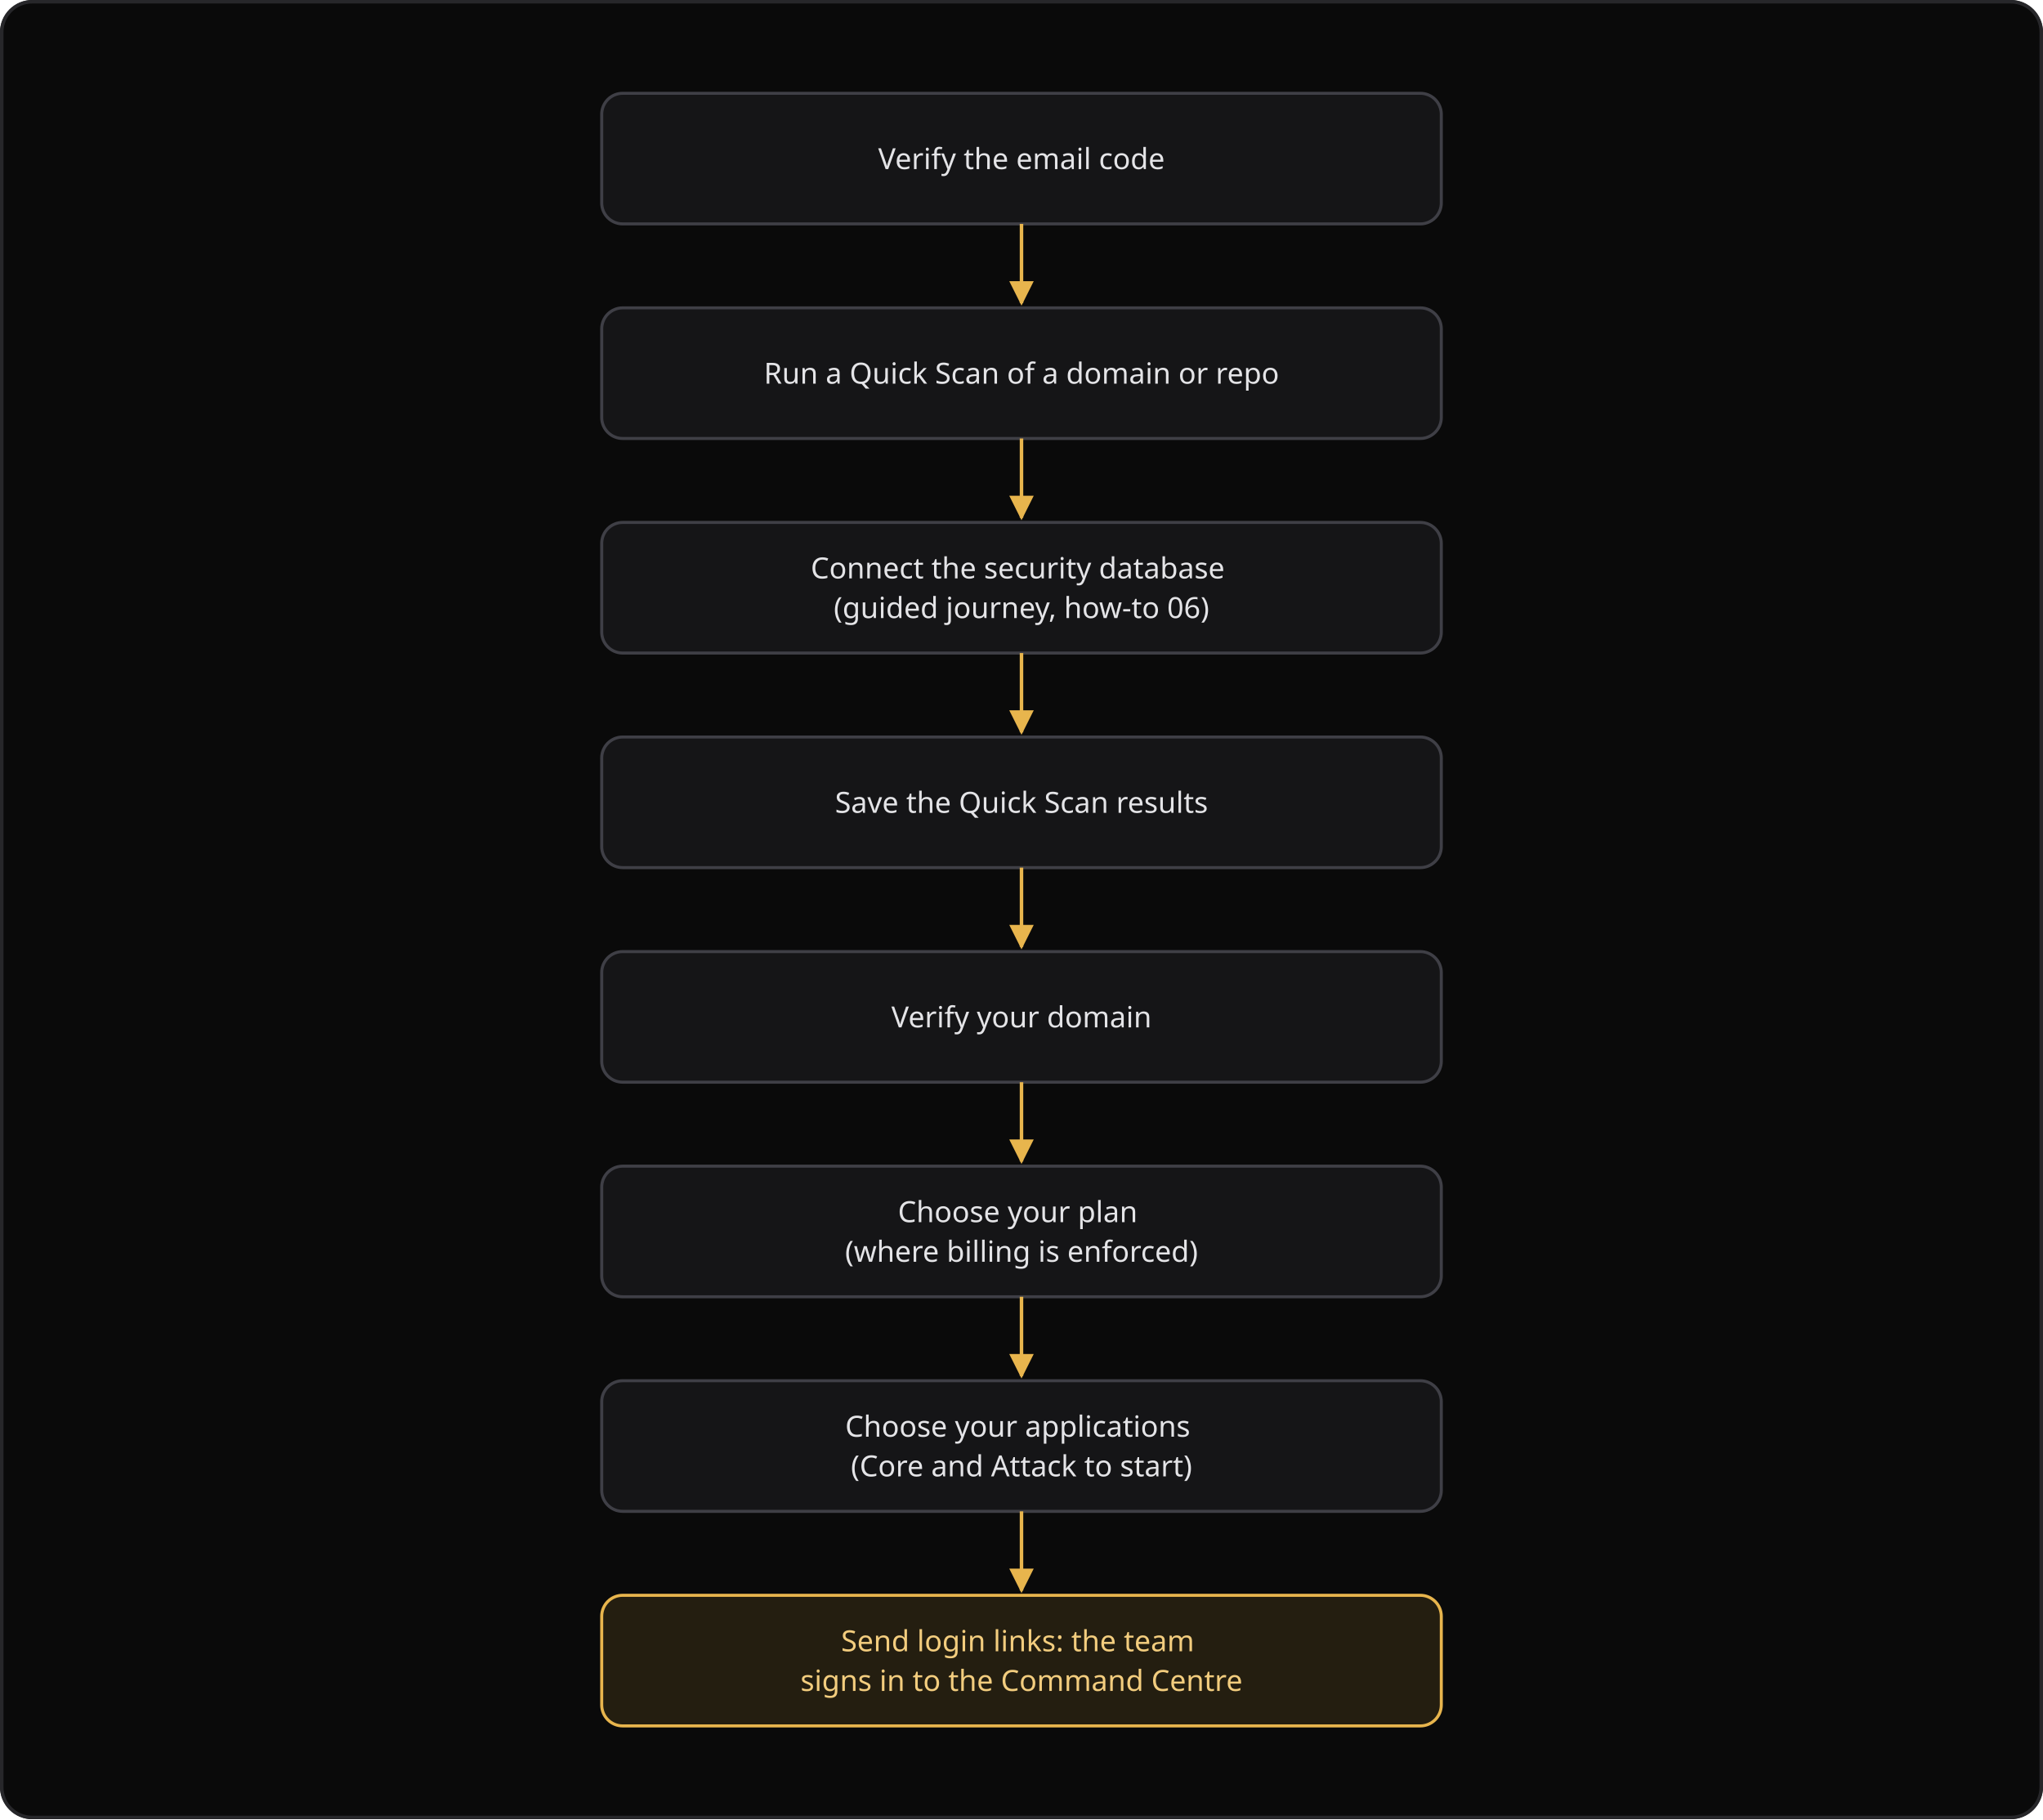
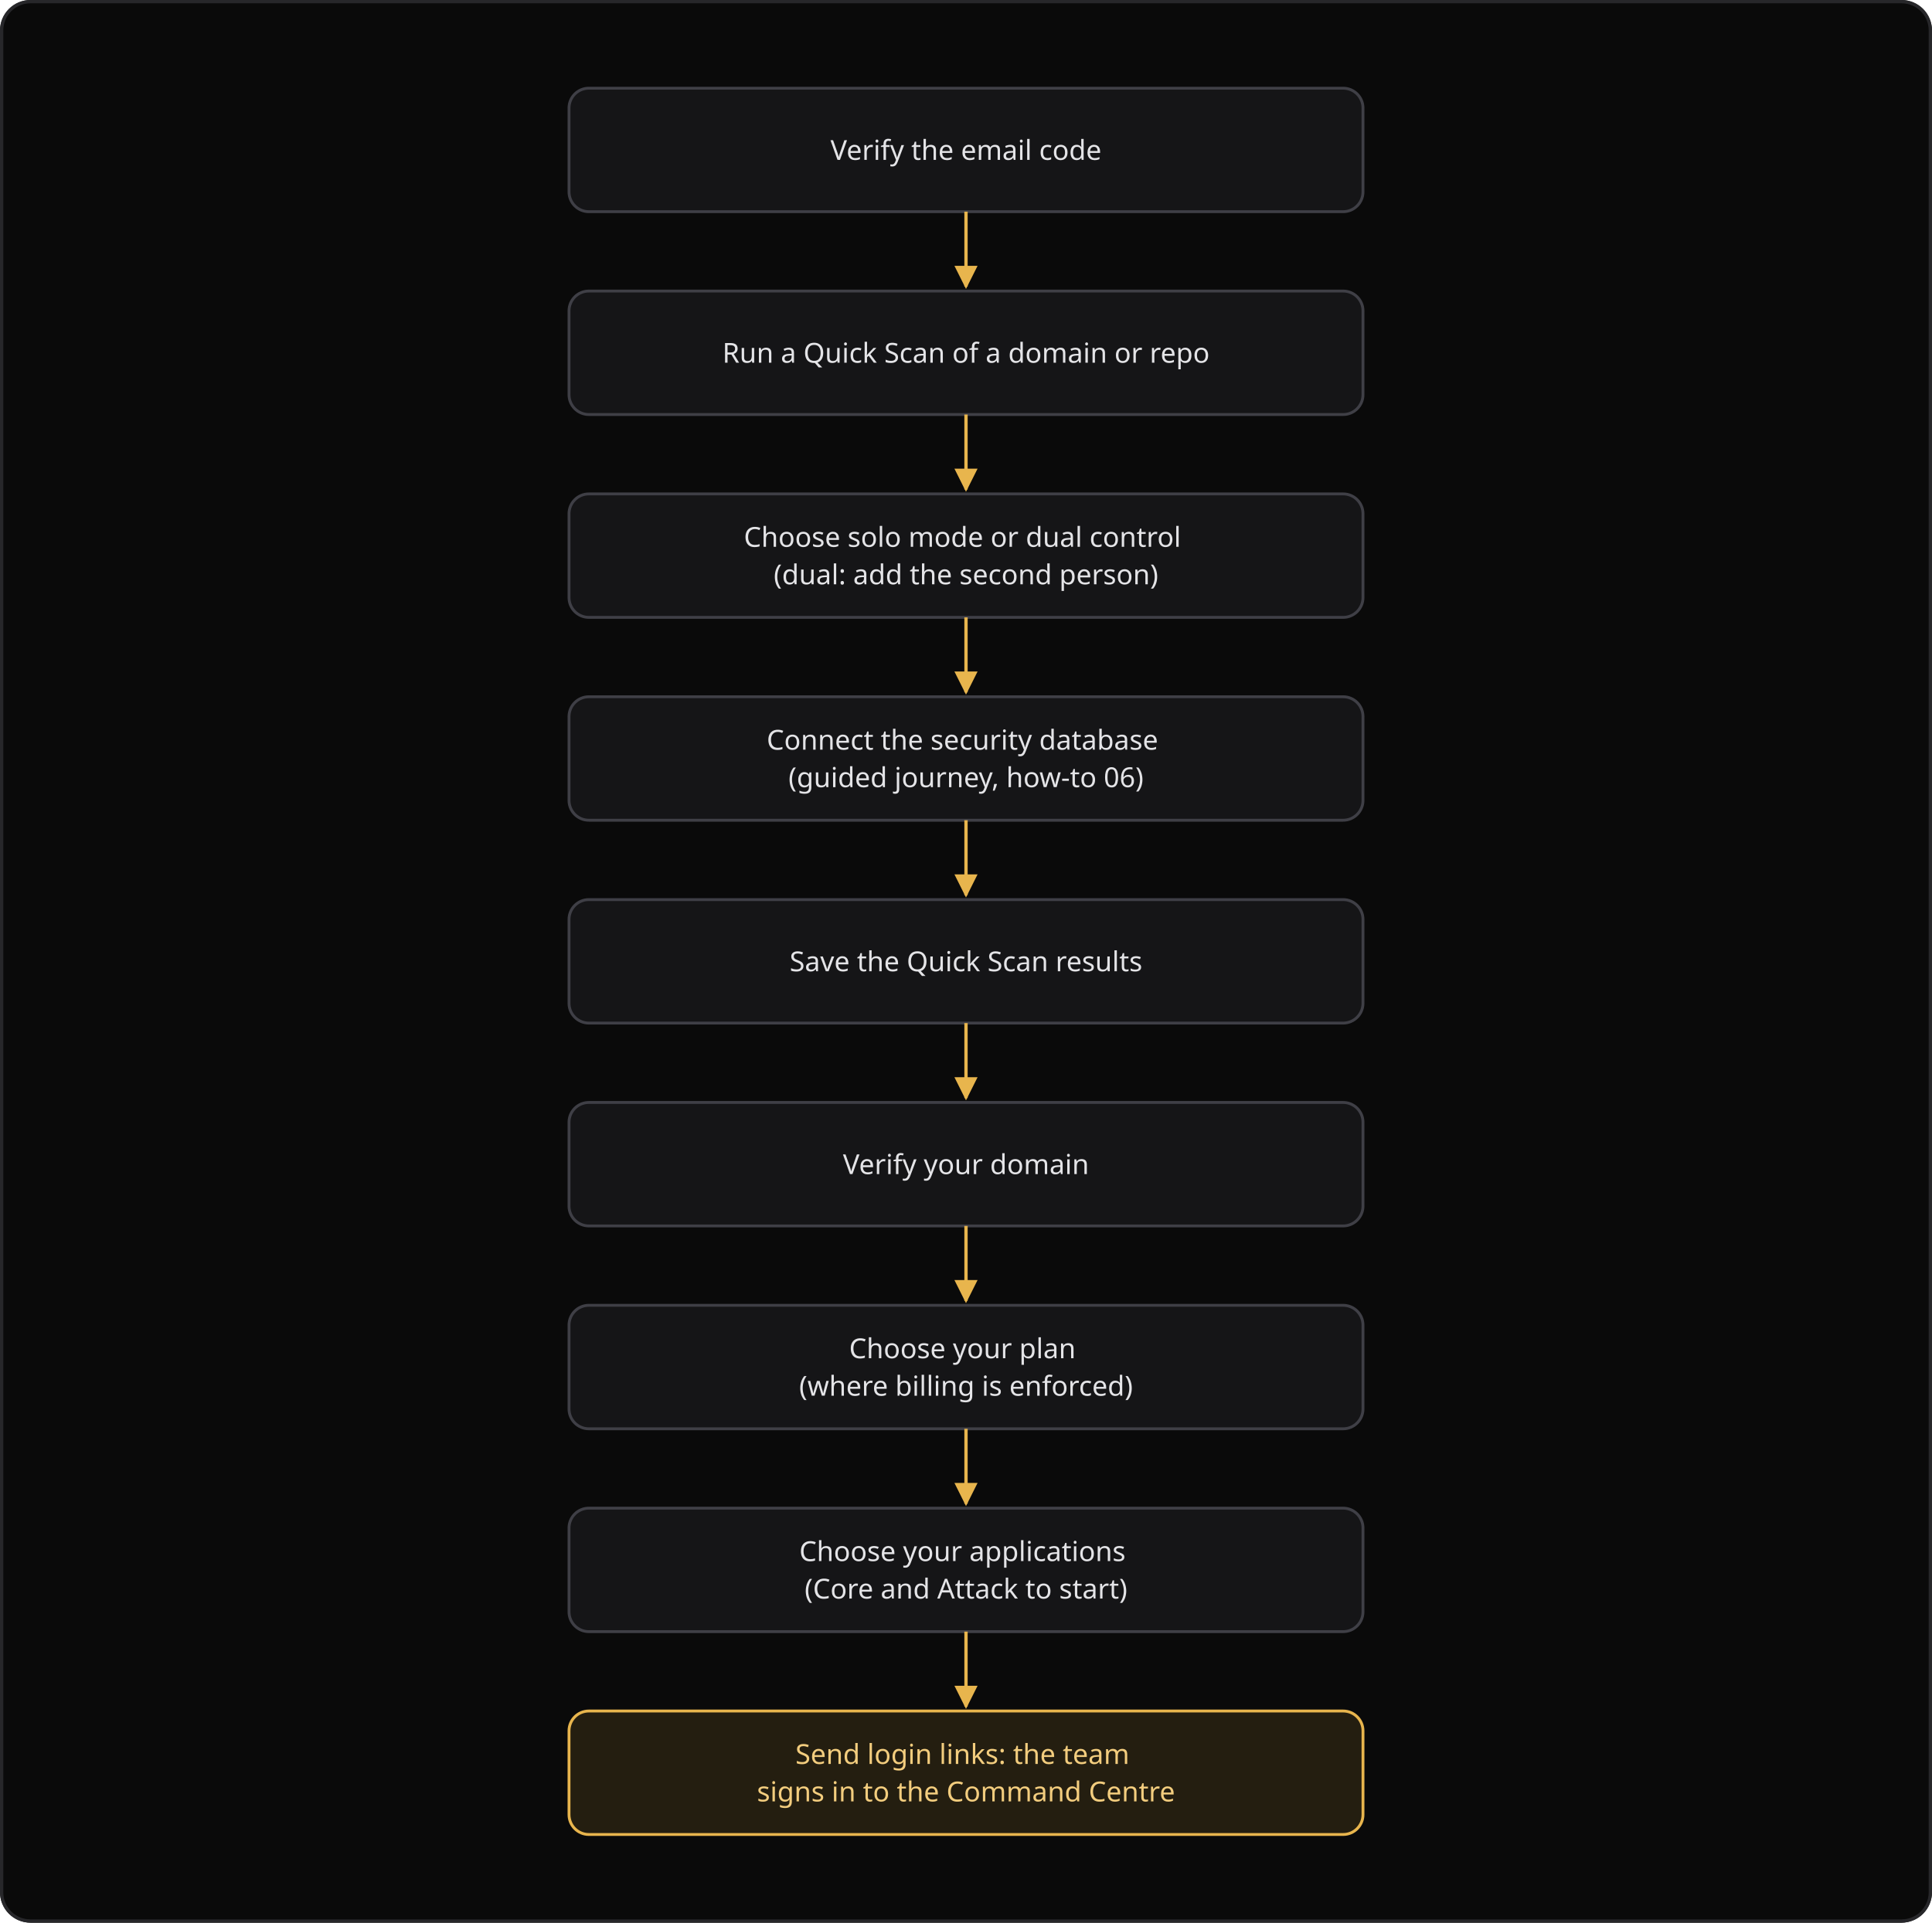
- <svg xmlns="http://www.w3.org/2000/svg" viewBox="0 0 876.0 780.0" width="876" height="780" data-diagram="Platform: Complete the setup process flow" role="img" style="max-width:100%;height:auto;display:block;margin:0 auto">
-   <rect x="0" y="0" width="876" height="780" rx="14" fill="#0A0A0A" />
-   <rect x="0.75" y="0.75" width="874.5" height="778.5" rx="13" fill="none" stroke="#27272A" stroke-width="1.5" />
+ <svg xmlns="http://www.w3.org/2000/svg" viewBox="0 0 876.0 872.0" width="876" height="872" data-diagram="Platform: Complete the setup process flow" role="img" style="max-width:100%;height:auto;display:block;margin:0 auto">
+   <rect x="0" y="0" width="876" height="872" rx="14" fill="#0A0A0A" />
+   <rect x="0.75" y="0.75" width="874.5" height="870.5" rx="13" fill="none" stroke="#27272A" stroke-width="1.5" />
  <defs>
    <marker id="flow-arrow-02c" viewBox="0 0 10 10" refX="9" refY="5" markerWidth="7" markerHeight="7" orient="auto-start-reverse">
      <path d="M0,0 L10,5 L0,10 z" fill="#E8B54D" />
    </marker>
  </defs>
  <g>
    <rect x="258.0" y="40" width="360" height="56" rx="9" fill="#151517" stroke="#3F3F46" stroke-width="1.3" />
    <text x="438.0" y="72.5" text-anchor="middle" font-size="12.5" font-family="'Geist Variable',system-ui,sans-serif" fill="#E4E4E7">
      <tspan x="438.0" dy="0">Verify the email code</tspan>
    </text>
    <line x1="438.0" y1="96" x2="438.0" y2="130" stroke="#E8B54D" stroke-width="1.5" marker-end="url(#flow-arrow-02c)" />
    <rect x="258.0" y="132" width="360" height="56" rx="9" fill="#151517" stroke="#3F3F46" stroke-width="1.3" />
    <text x="438.0" y="164.5" text-anchor="middle" font-size="12.5" font-family="'Geist Variable',system-ui,sans-serif" fill="#E4E4E7">
      <tspan x="438.0" dy="0">Run a Quick Scan of a domain or repo</tspan>
    </text>
    <line x1="438.0" y1="188" x2="438.0" y2="222" stroke="#E8B54D" stroke-width="1.5" marker-end="url(#flow-arrow-02c)" />
    <rect x="258.0" y="224" width="360" height="56" rx="9" fill="#151517" stroke="#3F3F46" stroke-width="1.3" />
    <text x="438.0" y="248.0" text-anchor="middle" font-size="12.5" font-family="'Geist Variable',system-ui,sans-serif" fill="#E4E4E7">
-       <tspan x="438.0" dy="0">Connect the security database</tspan>
-       <tspan x="438.0" dy="17">(guided journey, how-to 06)</tspan>
+       <tspan x="438.0" dy="0">Choose solo mode or dual control</tspan>
+       <tspan x="438.0" dy="17">(dual: add the second person)</tspan>
    </text>
    <line x1="438.0" y1="280" x2="438.0" y2="314" stroke="#E8B54D" stroke-width="1.5" marker-end="url(#flow-arrow-02c)" />
    <rect x="258.0" y="316" width="360" height="56" rx="9" fill="#151517" stroke="#3F3F46" stroke-width="1.3" />
-     <text x="438.0" y="348.5" text-anchor="middle" font-size="12.5" font-family="'Geist Variable',system-ui,sans-serif" fill="#E4E4E7">
-       <tspan x="438.0" dy="0">Save the Quick Scan results</tspan>
+     <text x="438.0" y="340.0" text-anchor="middle" font-size="12.5" font-family="'Geist Variable',system-ui,sans-serif" fill="#E4E4E7">
+       <tspan x="438.0" dy="0">Connect the security database</tspan>
+       <tspan x="438.0" dy="17">(guided journey, how-to 06)</tspan>
    </text>
    <line x1="438.0" y1="372" x2="438.0" y2="406" stroke="#E8B54D" stroke-width="1.5" marker-end="url(#flow-arrow-02c)" />
    <rect x="258.0" y="408" width="360" height="56" rx="9" fill="#151517" stroke="#3F3F46" stroke-width="1.3" />
    <text x="438.0" y="440.5" text-anchor="middle" font-size="12.5" font-family="'Geist Variable',system-ui,sans-serif" fill="#E4E4E7">
-       <tspan x="438.0" dy="0">Verify your domain</tspan>
+       <tspan x="438.0" dy="0">Save the Quick Scan results</tspan>
    </text>
    <line x1="438.0" y1="464" x2="438.0" y2="498" stroke="#E8B54D" stroke-width="1.5" marker-end="url(#flow-arrow-02c)" />
    <rect x="258.0" y="500" width="360" height="56" rx="9" fill="#151517" stroke="#3F3F46" stroke-width="1.3" />
-     <text x="438.0" y="524.0" text-anchor="middle" font-size="12.5" font-family="'Geist Variable',system-ui,sans-serif" fill="#E4E4E7">
-       <tspan x="438.0" dy="0">Choose your plan</tspan>
-       <tspan x="438.0" dy="17">(where billing is enforced)</tspan>
+     <text x="438.0" y="532.5" text-anchor="middle" font-size="12.5" font-family="'Geist Variable',system-ui,sans-serif" fill="#E4E4E7">
+       <tspan x="438.0" dy="0">Verify your domain</tspan>
    </text>
    <line x1="438.0" y1="556" x2="438.0" y2="590" stroke="#E8B54D" stroke-width="1.5" marker-end="url(#flow-arrow-02c)" />
    <rect x="258.0" y="592" width="360" height="56" rx="9" fill="#151517" stroke="#3F3F46" stroke-width="1.3" />
    <text x="438.0" y="616.0" text-anchor="middle" font-size="12.5" font-family="'Geist Variable',system-ui,sans-serif" fill="#E4E4E7">
+       <tspan x="438.0" dy="0">Choose your plan</tspan>
+       <tspan x="438.0" dy="17">(where billing is enforced)</tspan>
+     </text>
+     <line x1="438.0" y1="648" x2="438.0" y2="682" stroke="#E8B54D" stroke-width="1.5" marker-end="url(#flow-arrow-02c)" />
+     <rect x="258.0" y="684" width="360" height="56" rx="9" fill="#151517" stroke="#3F3F46" stroke-width="1.3" />
+     <text x="438.0" y="708.0" text-anchor="middle" font-size="12.5" font-family="'Geist Variable',system-ui,sans-serif" fill="#E4E4E7">
      <tspan x="438.0" dy="0">Choose your applications</tspan>
      <tspan x="438.0" dy="17">(Core and Attack to start)</tspan>
    </text>
-     <line x1="438.0" y1="648" x2="438.0" y2="682" stroke="#E8B54D" stroke-width="1.5" marker-end="url(#flow-arrow-02c)" />
-     <rect x="258.0" y="684" width="360" height="56" rx="9" fill="#241E10" stroke="#E8B54D" stroke-width="1.3" />
-     <text x="438.0" y="708.0" text-anchor="middle" font-size="12.5" font-family="'Geist Variable',system-ui,sans-serif" fill="#F3CD7E">
+     <line x1="438.0" y1="740" x2="438.0" y2="774" stroke="#E8B54D" stroke-width="1.5" marker-end="url(#flow-arrow-02c)" />
+     <rect x="258.0" y="776" width="360" height="56" rx="9" fill="#241E10" stroke="#E8B54D" stroke-width="1.3" />
+     <text x="438.0" y="800.0" text-anchor="middle" font-size="12.5" font-family="'Geist Variable',system-ui,sans-serif" fill="#F3CD7E">
      <tspan x="438.0" dy="0">Send login links: the team</tspan>
      <tspan x="438.0" dy="17">signs in to the Command Centre</tspan>
    </text>
  </g>
</svg>
